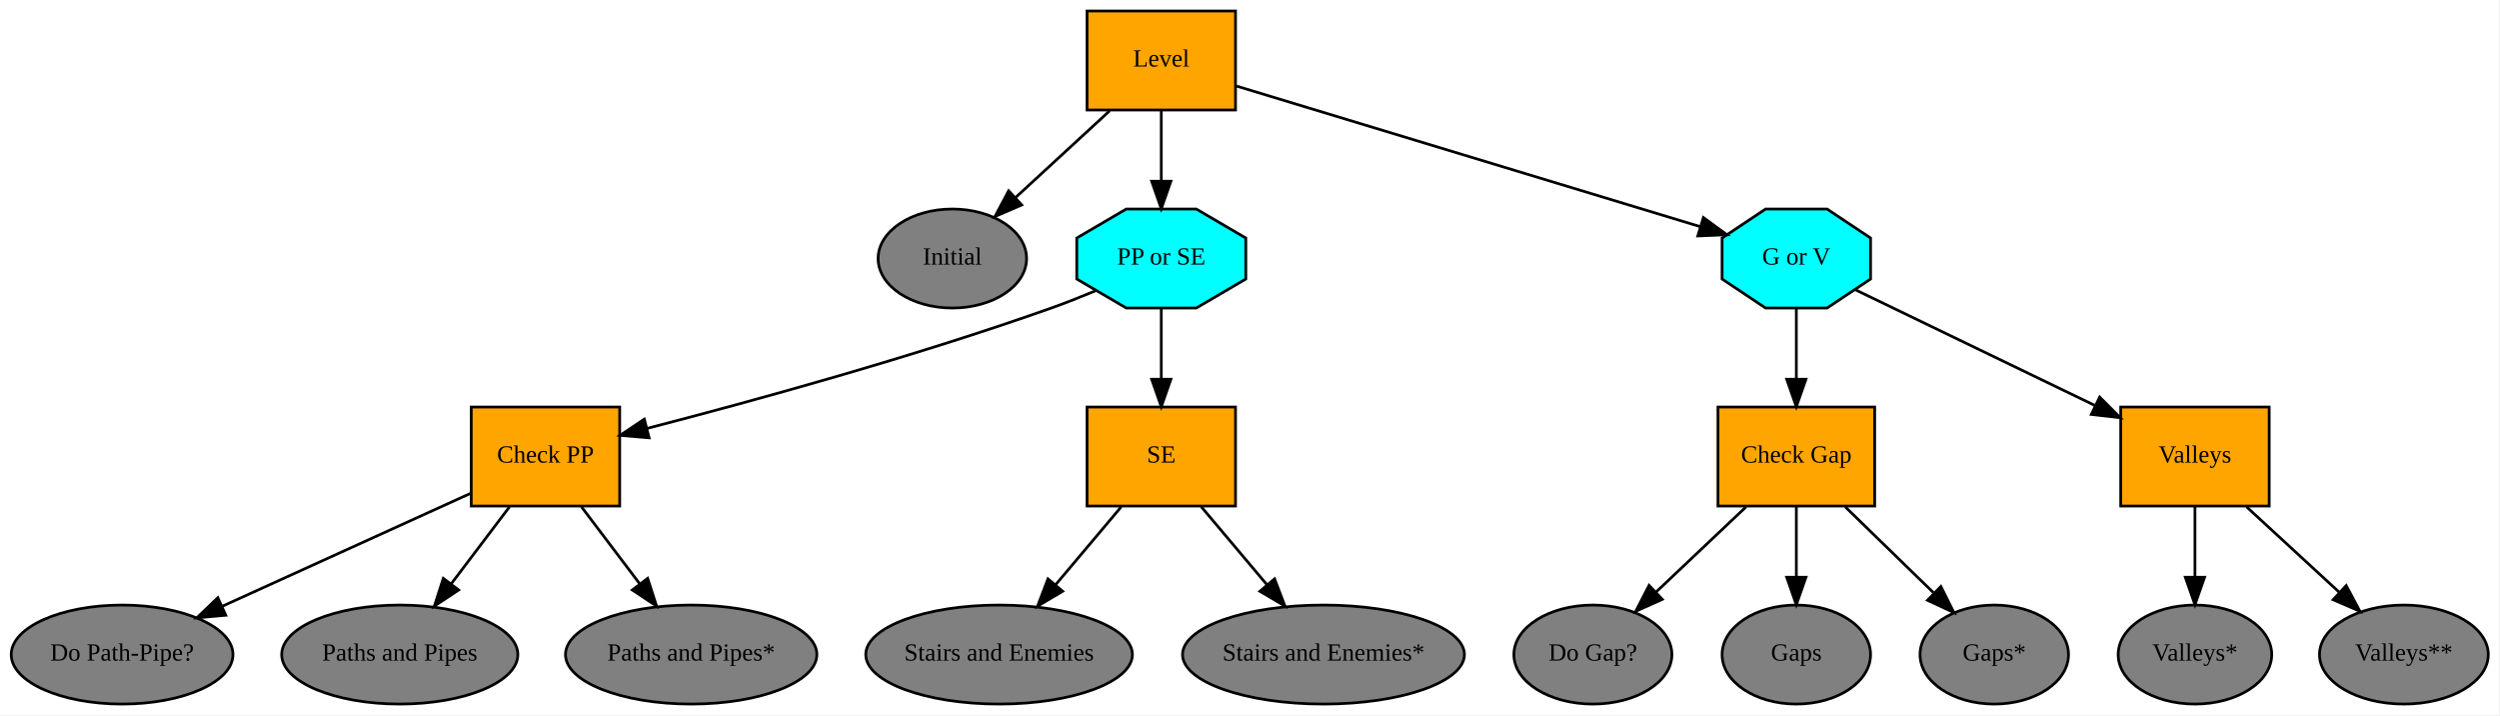
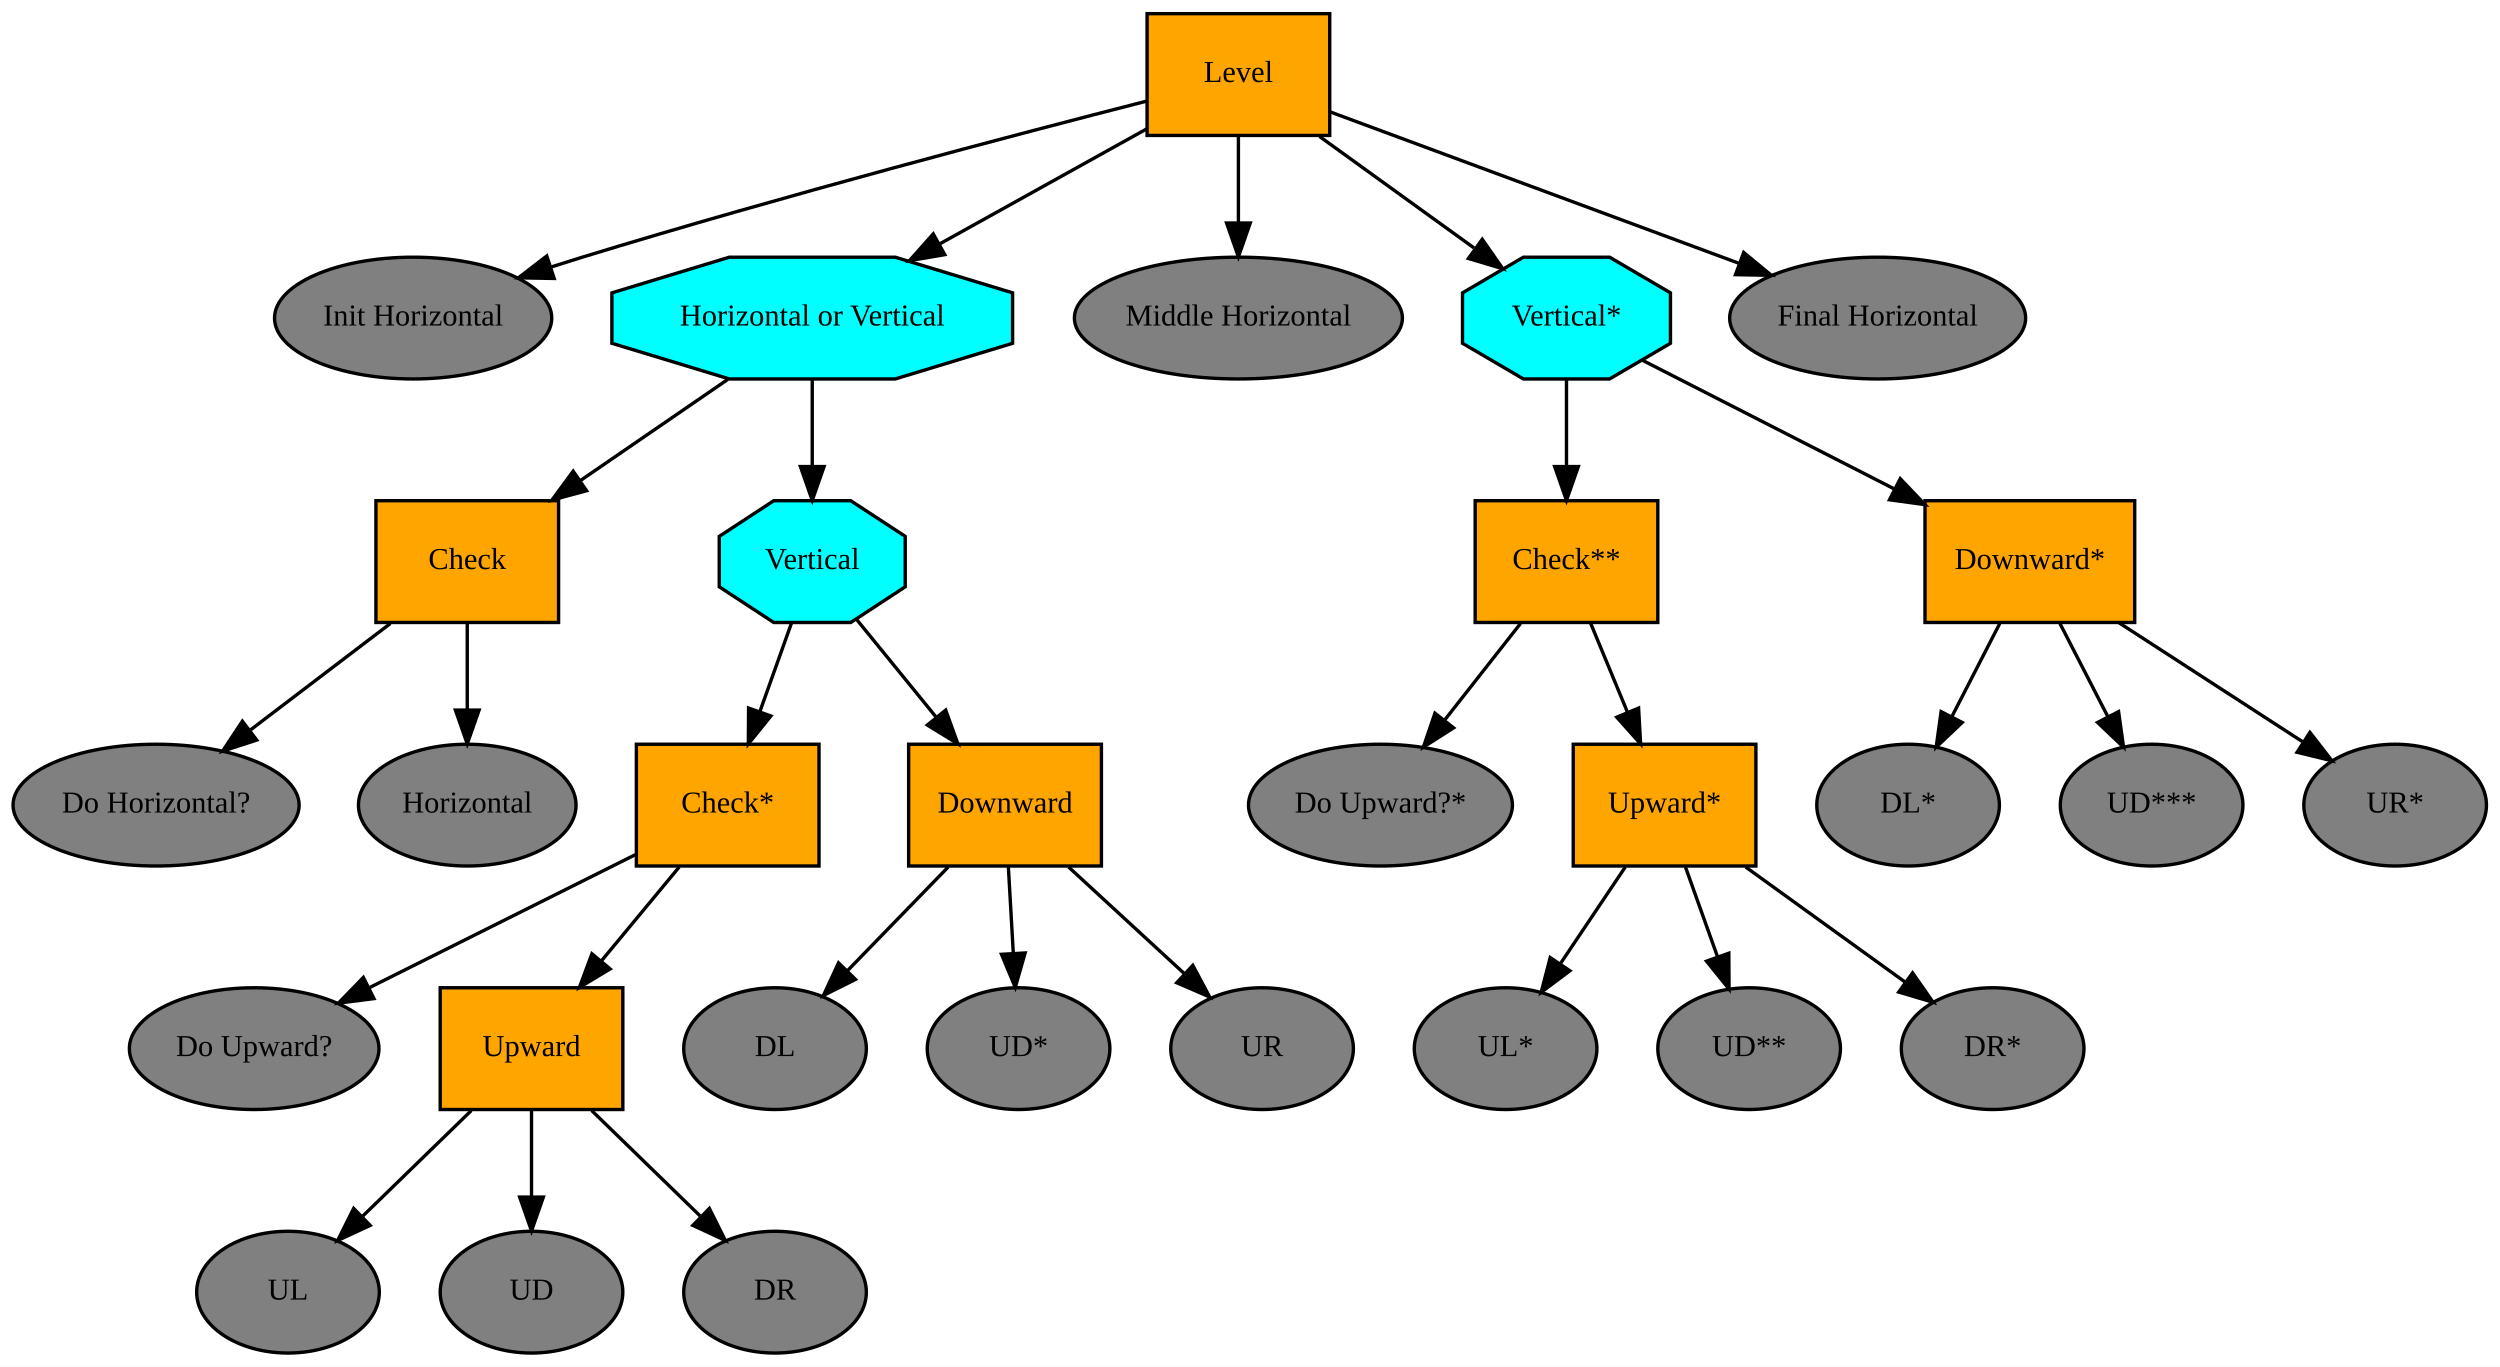
- <svg xmlns="http://www.w3.org/2000/svg" width="909pt" height="260pt" viewBox="0.00 0.00 909.01 260.00">
-   <g id="graph0" class="graph" transform="scale(1 1) rotate(0) translate(4 256)">
-     <polygon fill="white" stroke="none" points="-4,4 -4,-256 905.014,-256 905.014,4 -4,4" />
+ <svg xmlns="http://www.w3.org/2000/svg" width="739pt" height="404pt" viewBox="0.00 0.00 739.15 404.00">
+   <g id="graph0" class="graph" transform="scale(1 1) rotate(0) translate(4 400)">
+     <polygon fill="white" stroke="none" points="-4,4 -4,-400 735.147,-400 735.147,4 -4,4" />
    <g id="node1" class="node">
-       <polygon fill="orange" stroke="black" points="445.415,-252 391.415,-252 391.415,-216 445.415,-216 445.415,-252" />
-       <text text-anchor="middle" x="418.415" y="-231.8" font-family="Times New Roman,serif" font-size="9.00">Level</text>
+       <polygon fill="orange" stroke="black" points="389.147,-396 335.147,-396 335.147,-360 389.147,-360 389.147,-396" />
+       <text text-anchor="middle" x="362.147" y="-375.8" font-family="Times New Roman,serif" font-size="9.00">Level</text>
    </g>
    <g id="node2" class="node">
-       <ellipse fill="gray" stroke="black" cx="342.415" cy="-162" rx="27" ry="18" />
-       <text text-anchor="middle" x="342.415" y="-159.8" font-family="Times New Roman,serif" font-size="9.00">Initial</text>
+       <ellipse fill="gray" stroke="black" cx="118.147" cy="-306" rx="40.984" ry="18" />
+       <text text-anchor="middle" x="118.147" y="-303.8" font-family="Times New Roman,serif" font-size="9.00">Init Horizontal</text>
    </g>
    <g id="edge1" class="edge">
-       <path fill="none" stroke="black" d="M399.628,-215.697C389.3,-206.184 376.401,-194.304 365.467,-184.233" />
-       <polygon fill="black" stroke="black" points="367.644,-181.479 357.917,-177.279 362.902,-186.628 367.644,-181.479" />
+       <path fill="none" stroke="black" d="M335.006,-370.144C297.356,-360.506 227.236,-342.098 168.147,-324 165.174,-323.09 162.112,-322.122 159.036,-321.129" />
+       <polygon fill="black" stroke="black" points="159.85,-317.712 149.257,-317.905 157.659,-324.36 159.85,-317.712" />
    </g>
    <g id="node3" class="node">
-       <polygon fill="cyan" stroke="black" points="449.157,-154.544 449.157,-169.456 431.149,-180 405.681,-180 387.672,-169.456 387.672,-154.544 405.681,-144 431.149,-144 449.157,-154.544" />
-       <text text-anchor="middle" x="418.415" y="-159.8" font-family="Times New Roman,serif" font-size="9.00">PP or SE</text>
+       <polygon fill="cyan" stroke="black" points="295.382,-298.544 295.382,-313.456 260.683,-324 211.611,-324 176.912,-313.456 176.912,-298.544 211.611,-288 260.683,-288 295.382,-298.544" />
+       <text text-anchor="middle" x="236.147" y="-303.8" font-family="Times New Roman,serif" font-size="9.00">Horizontal or Vertical</text>
    </g>
    <g id="edge2" class="edge">
-       <path fill="none" stroke="black" d="M418.415,-215.697C418.415,-207.983 418.415,-198.712 418.415,-190.112" />
-       <polygon fill="black" stroke="black" points="421.915,-190.104 418.415,-180.104 414.915,-190.104 421.915,-190.104" />
+       <path fill="none" stroke="black" d="M335.116,-361.983C317.182,-352.02 293.4,-338.807 273.643,-327.831" />
+       <polygon fill="black" stroke="black" points="275.326,-324.762 264.884,-322.966 271.926,-330.882 275.326,-324.762" />
+     </g>
+     <g id="node18" class="node">
+       <ellipse fill="gray" stroke="black" cx="362.147" cy="-306" rx="48.495" ry="18" />
+       <text text-anchor="middle" x="362.147" y="-303.8" font-family="Times New Roman,serif" font-size="9.00">Middle Horizontal</text>
+     </g>
+     <g id="edge17" class="edge">
+       <path fill="none" stroke="black" d="M362.147,-359.697C362.147,-351.983 362.147,-342.712 362.147,-334.112" />
+       <polygon fill="black" stroke="black" points="365.647,-334.104 362.147,-324.104 358.647,-334.104 365.647,-334.104" />
+     </g>
+     <g id="node19" class="node">
+       <polygon fill="cyan" stroke="black" points="489.889,-298.544 489.889,-313.456 471.881,-324 446.413,-324 428.404,-313.456 428.404,-298.544 446.413,-288 471.881,-288 489.889,-298.544" />
+       <text text-anchor="middle" x="459.147" y="-303.8" font-family="Times New Roman,serif" font-size="9.00">Vertical*</text>
+     </g>
+     <g id="edge18" class="edge">
+       <path fill="none" stroke="black" d="M386.124,-359.697C399.969,-349.705 417.432,-337.103 431.809,-326.728" />
+       <polygon fill="black" stroke="black" points="434.241,-329.289 440.302,-320.599 430.145,-323.613 434.241,-329.289" />
+     </g>
+     <g id="node30" class="node">
+       <ellipse fill="gray" stroke="black" cx="551.147" cy="-306" rx="43.758" ry="18" />
+       <text text-anchor="middle" x="551.147" y="-303.8" font-family="Times New Roman,serif" font-size="9.00">Final Horizontal</text>
+     </g>
+     <g id="edge29" class="edge">
+       <path fill="none" stroke="black" d="M389.226,-366.971C420.895,-355.241 473.645,-335.704 510.295,-322.13" />
+       <polygon fill="black" stroke="black" points="511.546,-325.399 519.708,-318.644 509.115,-318.835 511.546,-325.399" />
+     </g>
+     <g id="node4" class="node">
+       <polygon fill="orange" stroke="black" points="161.147,-252 107.147,-252 107.147,-216 161.147,-216 161.147,-252" />
+       <text text-anchor="middle" x="134.147" y="-231.8" font-family="Times New Roman,serif" font-size="9.00">Check</text>
+     </g>
+     <g id="edge3" class="edge">
+       <path fill="none" stroke="black" d="M211.195,-287.876C198.105,-278.893 181.886,-267.763 167.711,-258.034" />
+       <polygon fill="black" stroke="black" points="169.42,-254.962 159.194,-252.19 165.459,-260.734 169.42,-254.962" />
+     </g>
+     <g id="node7" class="node">
+       <polygon fill="cyan" stroke="black" points="263.639,-226.544 263.639,-241.456 247.535,-252 224.759,-252 208.654,-241.456 208.654,-226.544 224.759,-216 247.535,-216 263.639,-226.544" />
+       <text text-anchor="middle" x="236.147" y="-231.8" font-family="Times New Roman,serif" font-size="9.00">Vertical</text>
+     </g>
+     <g id="edge6" class="edge">
+       <path fill="none" stroke="black" d="M236.147,-287.697C236.147,-279.983 236.147,-270.712 236.147,-262.112" />
+       <polygon fill="black" stroke="black" points="239.647,-262.104 236.147,-252.104 232.647,-262.104 239.647,-262.104" />
+     </g>
+     <g id="node5" class="node">
+       <ellipse fill="gray" stroke="black" cx="42.147" cy="-162" rx="42.294" ry="18" />
+       <text text-anchor="middle" x="42.147" y="-159.8" font-family="Times New Roman,serif" font-size="9.00">Do Horizontal?</text>
+     </g>
+     <g id="edge4" class="edge">
+       <path fill="none" stroke="black" d="M111.405,-215.697C98.921,-206.198 83.336,-194.34 70.113,-184.279" />
+       <polygon fill="black" stroke="black" points="71.899,-181.24 61.821,-177.97 67.66,-186.81 71.899,-181.24" />
+     </g>
+     <g id="node6" class="node">
+       <ellipse fill="gray" stroke="black" cx="134.147" cy="-162" rx="32.164" ry="18" />
+       <text text-anchor="middle" x="134.147" y="-159.8" font-family="Times New Roman,serif" font-size="9.00">Horizontal</text>
+     </g>
+     <g id="edge5" class="edge">
+       <path fill="none" stroke="black" d="M134.147,-215.697C134.147,-207.983 134.147,-198.712 134.147,-190.112" />
+       <polygon fill="black" stroke="black" points="137.647,-190.104 134.147,-180.104 130.647,-190.104 137.647,-190.104" />
+     </g>
+     <g id="node8" class="node">
+       <polygon fill="orange" stroke="black" points="238.147,-180 184.147,-180 184.147,-144 238.147,-144 238.147,-180" />
+       <text text-anchor="middle" x="211.147" y="-159.8" font-family="Times New Roman,serif" font-size="9.00">Check*</text>
+     </g>
+     <g id="edge7" class="edge">
+       <path fill="none" stroke="black" d="M229.967,-215.697C227.151,-207.813 223.755,-198.304 220.627,-189.546" />
+       <polygon fill="black" stroke="black" points="223.915,-188.345 217.255,-180.104 217.323,-190.699 223.915,-188.345" />
+     </g>
+     <g id="node14" class="node">
+       <polygon fill="orange" stroke="black" points="321.647,-180 264.647,-180 264.647,-144 321.647,-144 321.647,-180" />
+       <text text-anchor="middle" x="293.147" y="-159.8" font-family="Times New Roman,serif" font-size="9.00">Downward</text>
+     </g>
+     <g id="edge13" class="edge">
+       <path fill="none" stroke="black" d="M249.367,-216.765C256.285,-208.268 264.91,-197.677 272.67,-188.146" />
+       <polygon fill="black" stroke="black" points="275.603,-190.088 279.203,-180.124 270.174,-185.668 275.603,-190.088" />
+     </g>
+     <g id="node9" class="node">
+       <ellipse fill="gray" stroke="black" cx="71.147" cy="-90" rx="36.901" ry="18" />
+       <text text-anchor="middle" x="71.147" y="-87.8" font-family="Times New Roman,serif" font-size="9.00">Do Upward?</text>
+     </g>
+     <g id="edge8" class="edge">
+       <path fill="none" stroke="black" d="M183.821,-147.337C161.341,-136.097 129.366,-120.11 105.217,-108.035" />
+       <polygon fill="black" stroke="black" points="106.564,-104.796 96.055,-103.454 103.434,-111.057 106.564,-104.796" />
+     </g>
+     <g id="node10" class="node">
+       <polygon fill="orange" stroke="black" points="180.147,-108 126.147,-108 126.147,-72 180.147,-72 180.147,-108" />
+       <text text-anchor="middle" x="153.147" y="-87.8" font-family="Times New Roman,serif" font-size="9.00">Upward</text>
+     </g>
+     <g id="edge9" class="edge">
+       <path fill="none" stroke="black" d="M196.809,-143.697C189.856,-135.305 181.376,-125.07 173.746,-115.861" />
+       <polygon fill="black" stroke="black" points="176.394,-113.571 167.319,-108.104 171.004,-118.038 176.394,-113.571" />
    </g>
    <g id="node11" class="node">
-       <polygon fill="cyan" stroke="black" points="676.415,-154.544 676.415,-169.456 660.598,-180 638.231,-180 622.415,-169.456 622.415,-154.544 638.231,-144 660.598,-144 676.415,-154.544" />
-       <text text-anchor="middle" x="649.415" y="-159.8" font-family="Times New Roman,serif" font-size="9.00">G or V</text>
+       <ellipse fill="gray" stroke="black" cx="81.147" cy="-18" rx="27" ry="18" />
+       <text text-anchor="middle" x="81.147" y="-15.8" font-family="Times New Roman,serif" font-size="9.00">UL</text>
    </g>
    <g id="edge10" class="edge">
-       <path fill="none" stroke="black" d="M445.82,-224.695C487.907,-211.942 568.416,-187.545 614.582,-173.555" />
-       <polygon fill="black" stroke="black" points="615.605,-176.902 624.161,-170.653 613.575,-170.203 615.605,-176.902" />
-     </g>
-     <g id="node4" class="node">
-       <polygon fill="orange" stroke="black" points="221.415,-108 167.415,-108 167.415,-72 221.415,-72 221.415,-108" />
-       <text text-anchor="middle" x="194.415" y="-87.8" font-family="Times New Roman,serif" font-size="9.00">Check PP</text>
-     </g>
-     <g id="edge3" class="edge">
-       <path fill="none" stroke="black" d="M394.488,-150.273C389.239,-148.077 383.676,-145.868 378.415,-144 328.303,-126.208 268.976,-109.958 231.515,-100.269" />
-       <polygon fill="black" stroke="black" points="232.111,-96.808 221.555,-97.714 230.371,-103.589 232.111,-96.808" />
-     </g>
-     <g id="node8" class="node">
-       <polygon fill="orange" stroke="black" points="445.415,-108 391.415,-108 391.415,-72 445.415,-72 445.415,-108" />
-       <text text-anchor="middle" x="418.415" y="-87.8" font-family="Times New Roman,serif" font-size="9.00">SE</text>
-     </g>
-     <g id="edge7" class="edge">
-       <path fill="none" stroke="black" d="M418.415,-143.697C418.415,-135.983 418.415,-126.712 418.415,-118.112" />
-       <polygon fill="black" stroke="black" points="421.915,-118.104 418.415,-108.104 414.915,-118.104 421.915,-118.104" />
-     </g>
-     <g id="node5" class="node">
-       <ellipse fill="gray" stroke="black" cx="40.414" cy="-18" rx="40.329" ry="18" />
-       <text text-anchor="middle" x="40.414" y="-15.8" font-family="Times New Roman,serif" font-size="9.00">Do Path-Pipe?</text>
-     </g>
-     <g id="edge4" class="edge">
-       <path fill="none" stroke="black" d="M167.237,-76.647C142.133,-65.236 104.649,-48.197 76.937,-35.601" />
-       <polygon fill="black" stroke="black" points="78.131,-32.299 67.579,-31.348 75.234,-38.672 78.131,-32.299" />
-     </g>
-     <g id="node6" class="node">
-       <ellipse fill="gray" stroke="black" cx="141.415" cy="-18" rx="42.949" ry="18" />
-       <text text-anchor="middle" x="141.415" y="-15.8" font-family="Times New Roman,serif" font-size="9.00">Paths and Pipes</text>
-     </g>
-     <g id="edge5" class="edge">
-       <path fill="none" stroke="black" d="M181.313,-71.697C174.93,-63.265 167.138,-52.975 160.14,-43.732" />
-       <polygon fill="black" stroke="black" points="162.827,-41.482 154,-35.622 157.246,-45.708 162.827,-41.482" />
-     </g>
-     <g id="node7" class="node">
-       <ellipse fill="gray" stroke="black" cx="247.415" cy="-18" rx="45.722" ry="18" />
-       <text text-anchor="middle" x="247.415" y="-15.8" font-family="Times New Roman,serif" font-size="9.00">Paths and Pipes*</text>
-     </g>
-     <g id="edge6" class="edge">
-       <path fill="none" stroke="black" d="M207.516,-71.697C213.899,-63.265 221.691,-52.975 228.689,-43.732" />
-       <polygon fill="black" stroke="black" points="231.583,-45.708 234.829,-35.622 226.002,-41.482 231.583,-45.708" />
-     </g>
-     <g id="node9" class="node">
-       <ellipse fill="gray" stroke="black" cx="359.415" cy="-18" rx="48.495" ry="18" />
-       <text text-anchor="middle" x="359.415" y="-15.8" font-family="Times New Roman,serif" font-size="9.00">Stairs and Enemies</text>
-     </g>
-     <g id="edge8" class="edge">
-       <path fill="none" stroke="black" d="M403.83,-71.697C396.651,-63.179 387.873,-52.765 380.022,-43.45" />
-       <polygon fill="black" stroke="black" points="382.546,-41.013 373.425,-35.622 377.193,-45.524 382.546,-41.013" />
-     </g>
-     <g id="node10" class="node">
-       <ellipse fill="gray" stroke="black" cx="477.415" cy="-18" rx="51.269" ry="18" />
-       <text text-anchor="middle" x="477.415" y="-15.8" font-family="Times New Roman,serif" font-size="9.00">Stairs and Enemies*</text>
-     </g>
-     <g id="edge9" class="edge">
-       <path fill="none" stroke="black" d="M432.999,-71.697C440.178,-63.179 448.956,-52.765 456.807,-43.45" />
-       <polygon fill="black" stroke="black" points="459.636,-45.524 463.404,-35.622 454.283,-41.013 459.636,-45.524" />
+       <path fill="none" stroke="black" d="M135.349,-71.697C125.659,-62.276 113.582,-50.534 103.288,-40.526" />
+       <polygon fill="black" stroke="black" points="105.443,-37.74 95.834,-33.279 100.564,-42.759 105.443,-37.74" />
    </g>
    <g id="node12" class="node">
-       <polygon fill="orange" stroke="black" points="677.915,-108 620.915,-108 620.915,-72 677.915,-72 677.915,-108" />
-       <text text-anchor="middle" x="649.415" y="-87.8" font-family="Times New Roman,serif" font-size="9.00">Check Gap</text>
+       <ellipse fill="gray" stroke="black" cx="153.147" cy="-18" rx="27" ry="18" />
+       <text text-anchor="middle" x="153.147" y="-15.8" font-family="Times New Roman,serif" font-size="9.00">UD</text>
    </g>
    <g id="edge11" class="edge">
-       <path fill="none" stroke="black" d="M649.415,-143.697C649.415,-135.983 649.415,-126.712 649.415,-118.112" />
-       <polygon fill="black" stroke="black" points="652.915,-118.104 649.415,-108.104 645.915,-118.104 652.915,-118.104" />
+       <path fill="none" stroke="black" d="M153.147,-71.697C153.147,-63.983 153.147,-54.712 153.147,-46.112" />
+       <polygon fill="black" stroke="black" points="156.647,-46.104 153.147,-36.104 149.647,-46.104 156.647,-46.104" />
+     </g>
+     <g id="node13" class="node">
+       <ellipse fill="gray" stroke="black" cx="225.147" cy="-18" rx="27" ry="18" />
+       <text text-anchor="middle" x="225.147" y="-15.8" font-family="Times New Roman,serif" font-size="9.00">DR</text>
+     </g>
+     <g id="edge12" class="edge">
+       <path fill="none" stroke="black" d="M170.944,-71.697C180.634,-62.276 192.712,-50.534 203.005,-40.526" />
+       <polygon fill="black" stroke="black" points="205.729,-42.759 210.46,-33.279 200.85,-37.74 205.729,-42.759" />
+     </g>
+     <g id="node15" class="node">
+       <ellipse fill="gray" stroke="black" cx="225.147" cy="-90" rx="27" ry="18" />
+       <text text-anchor="middle" x="225.147" y="-87.8" font-family="Times New Roman,serif" font-size="9.00">DL</text>
+     </g>
+     <g id="edge14" class="edge">
+       <path fill="none" stroke="black" d="M276.338,-143.697C267.311,-134.405 256.092,-122.855 246.459,-112.939" />
+       <polygon fill="black" stroke="black" points="248.942,-110.472 239.464,-105.738 243.921,-115.35 248.942,-110.472" />
    </g>
    <g id="node16" class="node">
-       <polygon fill="orange" stroke="black" points="821.415,-108 767.415,-108 767.415,-72 821.415,-72 821.415,-108" />
-       <text text-anchor="middle" x="794.415" y="-87.8" font-family="Times New Roman,serif" font-size="9.00">Valleys</text>
+       <ellipse fill="gray" stroke="black" cx="297.147" cy="-90" rx="27" ry="18" />
+       <text text-anchor="middle" x="297.147" y="-87.8" font-family="Times New Roman,serif" font-size="9.00">UD*</text>
    </g>
    <g id="edge15" class="edge">
-       <path fill="none" stroke="black" d="M670.81,-150.671C693.712,-139.615 730.458,-121.876 757.942,-108.607" />
-       <polygon fill="black" stroke="black" points="759.756,-111.618 767.24,-104.119 756.712,-105.315 759.756,-111.618" />
-     </g>
-     <g id="node13" class="node">
-       <ellipse fill="gray" stroke="black" cx="575.415" cy="-18" rx="28.736" ry="18" />
-       <text text-anchor="middle" x="575.415" y="-15.8" font-family="Times New Roman,serif" font-size="9.00">Do Gap?</text>
-     </g>
-     <g id="edge12" class="edge">
-       <path fill="none" stroke="black" d="M631.122,-71.697C621.204,-62.314 608.851,-50.629 598.299,-40.648" />
-       <polygon fill="black" stroke="black" points="600.665,-38.068 590.995,-33.738 595.855,-43.153 600.665,-38.068" />
-     </g>
-     <g id="node14" class="node">
-       <ellipse fill="gray" stroke="black" cx="649.415" cy="-18" rx="27" ry="18" />
-       <text text-anchor="middle" x="649.415" y="-15.8" font-family="Times New Roman,serif" font-size="9.00">Gaps</text>
-     </g>
-     <g id="edge13" class="edge">
-       <path fill="none" stroke="black" d="M649.415,-71.697C649.415,-63.983 649.415,-54.712 649.415,-46.112" />
-       <polygon fill="black" stroke="black" points="652.915,-46.104 649.415,-36.104 645.915,-46.104 652.915,-46.104" />
-     </g>
-     <g id="node15" class="node">
-       <ellipse fill="gray" stroke="black" cx="721.415" cy="-18" rx="27" ry="18" />
-       <text text-anchor="middle" x="721.415" y="-15.8" font-family="Times New Roman,serif" font-size="9.00">Gaps*</text>
-     </g>
-     <g id="edge14" class="edge">
-       <path fill="none" stroke="black" d="M667.212,-71.697C676.902,-62.276 688.979,-50.534 699.273,-40.526" />
-       <polygon fill="black" stroke="black" points="701.997,-42.759 706.728,-33.279 697.118,-37.74 701.997,-42.759" />
+       <path fill="none" stroke="black" d="M294.135,-143.697C294.576,-135.983 295.106,-126.712 295.597,-118.112" />
+       <polygon fill="black" stroke="black" points="299.093,-118.288 296.169,-108.104 292.104,-117.888 299.093,-118.288" />
    </g>
    <g id="node17" class="node">
-       <ellipse fill="gray" stroke="black" cx="794.415" cy="-18" rx="27.927" ry="18" />
-       <text text-anchor="middle" x="794.415" y="-15.8" font-family="Times New Roman,serif" font-size="9.00">Valleys*</text>
+       <ellipse fill="gray" stroke="black" cx="369.147" cy="-90" rx="27" ry="18" />
+       <text text-anchor="middle" x="369.147" y="-87.8" font-family="Times New Roman,serif" font-size="9.00">UR</text>
    </g>
    <g id="edge16" class="edge">
-       <path fill="none" stroke="black" d="M794.415,-71.697C794.415,-63.983 794.415,-54.712 794.415,-46.112" />
-       <polygon fill="black" stroke="black" points="797.915,-46.104 794.415,-36.104 790.915,-46.104 797.915,-46.104" />
-     </g>
-     <g id="node18" class="node">
-       <ellipse fill="gray" stroke="black" cx="870.415" cy="-18" rx="30.7" ry="18" />
-       <text text-anchor="middle" x="870.415" y="-15.8" font-family="Times New Roman,serif" font-size="9.00">Valleys**</text>
-     </g>
-     <g id="edge17" class="edge">
-       <path fill="none" stroke="black" d="M813.201,-71.697C823.388,-62.314 836.075,-50.629 846.911,-40.648" />
-       <polygon fill="black" stroke="black" points="849.429,-43.087 854.413,-33.738 844.686,-37.939 849.429,-43.087" />
+       <path fill="none" stroke="black" d="M311.933,-143.697C322.262,-134.184 335.16,-122.304 346.094,-112.233" />
+       <polygon fill="black" stroke="black" points="348.659,-114.628 353.644,-105.279 343.917,-109.479 348.659,-114.628" />
+     </g>
+     <g id="node20" class="node">
+       <polygon fill="orange" stroke="black" points="486.147,-252 432.147,-252 432.147,-216 486.147,-216 486.147,-252" />
+       <text text-anchor="middle" x="459.147" y="-231.8" font-family="Times New Roman,serif" font-size="9.00">Check**</text>
+     </g>
+     <g id="edge19" class="edge">
+       <path fill="none" stroke="black" d="M459.147,-287.697C459.147,-279.983 459.147,-270.712 459.147,-262.112" />
+       <polygon fill="black" stroke="black" points="462.647,-262.104 459.147,-252.104 455.647,-262.104 462.647,-262.104" />
+     </g>
+     <g id="node26" class="node">
+       <polygon fill="orange" stroke="black" points="627.147,-252 565.147,-252 565.147,-216 627.147,-216 627.147,-252" />
+       <text text-anchor="middle" x="596.147" y="-231.8" font-family="Times New Roman,serif" font-size="9.00">Downward*</text>
+     </g>
+     <g id="edge25" class="edge">
+       <path fill="none" stroke="black" d="M481.463,-293.597C501.633,-283.292 531.802,-267.877 556.135,-255.444" />
+       <polygon fill="black" stroke="black" points="557.83,-258.508 565.142,-250.842 554.645,-252.275 557.83,-258.508" />
+     </g>
+     <g id="node21" class="node">
+       <ellipse fill="gray" stroke="black" cx="404.147" cy="-162" rx="39.021" ry="18" />
+       <text text-anchor="middle" x="404.147" y="-159.8" font-family="Times New Roman,serif" font-size="9.00">Do Upward?*</text>
+     </g>
+     <g id="edge20" class="edge">
+       <path fill="none" stroke="black" d="M445.551,-215.697C438.76,-207.054 430.435,-196.458 423.035,-187.039" />
+       <polygon fill="black" stroke="black" points="425.762,-184.845 416.832,-179.145 420.258,-189.17 425.762,-184.845" />
+     </g>
+     <g id="node22" class="node">
+       <polygon fill="orange" stroke="black" points="515.147,-180 461.147,-180 461.147,-144 515.147,-144 515.147,-180" />
+       <text text-anchor="middle" x="488.147" y="-159.8" font-family="Times New Roman,serif" font-size="9.00">Upward*</text>
+     </g>
+     <g id="edge21" class="edge">
+       <path fill="none" stroke="black" d="M466.315,-215.697C469.581,-207.813 473.521,-198.304 477.149,-189.546" />
+       <polygon fill="black" stroke="black" points="480.467,-190.683 481.06,-180.104 474,-188.003 480.467,-190.683" />
+     </g>
+     <g id="node23" class="node">
+       <ellipse fill="gray" stroke="black" cx="441.147" cy="-90" rx="27" ry="18" />
+       <text text-anchor="middle" x="441.147" y="-87.8" font-family="Times New Roman,serif" font-size="9.00">UL*</text>
+     </g>
+     <g id="edge22" class="edge">
+       <path fill="none" stroke="black" d="M476.529,-143.697C470.761,-135.106 463.696,-124.585 457.401,-115.209" />
+       <polygon fill="black" stroke="black" points="460.149,-113.022 451.669,-106.671 454.337,-116.924 460.149,-113.022" />
+     </g>
+     <g id="node24" class="node">
+       <ellipse fill="gray" stroke="black" cx="513.147" cy="-90" rx="27" ry="18" />
+       <text text-anchor="middle" x="513.147" y="-87.8" font-family="Times New Roman,serif" font-size="9.00">UD**</text>
+     </g>
+     <g id="edge23" class="edge">
+       <path fill="none" stroke="black" d="M494.326,-143.697C497.184,-135.696 500.639,-126.02 503.806,-117.155" />
+       <polygon fill="black" stroke="black" points="507.143,-118.217 507.21,-107.622 500.551,-115.863 507.143,-118.217" />
+     </g>
+     <g id="node25" class="node">
+       <ellipse fill="gray" stroke="black" cx="585.147" cy="-90" rx="27" ry="18" />
+       <text text-anchor="middle" x="585.147" y="-87.8" font-family="Times New Roman,serif" font-size="9.00">DR*</text>
+     </g>
+     <g id="edge24" class="edge">
+       <path fill="none" stroke="black" d="M512.124,-143.697C526.475,-133.34 544.713,-120.179 559.372,-109.6" />
+       <polygon fill="black" stroke="black" points="561.472,-112.401 567.533,-103.711 557.376,-106.724 561.472,-112.401" />
+     </g>
+     <g id="node27" class="node">
+       <ellipse fill="gray" stroke="black" cx="560.147" cy="-162" rx="27" ry="18" />
+       <text text-anchor="middle" x="560.147" y="-159.8" font-family="Times New Roman,serif" font-size="9.00">DL*</text>
+     </g>
+     <g id="edge26" class="edge">
+       <path fill="none" stroke="black" d="M587.248,-215.697C582.983,-207.403 577.792,-197.311 573.1,-188.187" />
+       <polygon fill="black" stroke="black" points="576.136,-186.437 568.449,-179.145 569.911,-189.638 576.136,-186.437" />
+     </g>
+     <g id="node28" class="node">
+       <ellipse fill="gray" stroke="black" cx="632.147" cy="-162" rx="27" ry="18" />
+       <text text-anchor="middle" x="632.147" y="-159.8" font-family="Times New Roman,serif" font-size="9.00">UD***</text>
+     </g>
+     <g id="edge27" class="edge">
+       <path fill="none" stroke="black" d="M605.045,-215.697C609.311,-207.403 614.501,-197.311 619.193,-188.187" />
+       <polygon fill="black" stroke="black" points="622.383,-189.638 623.844,-179.145 616.158,-186.437 622.383,-189.638" />
+     </g>
+     <g id="node29" class="node">
+       <ellipse fill="gray" stroke="black" cx="704.147" cy="-162" rx="27" ry="18" />
+       <text text-anchor="middle" x="704.147" y="-159.8" font-family="Times New Roman,serif" font-size="9.00">UR*</text>
+     </g>
+     <g id="edge28" class="edge">
+       <path fill="none" stroke="black" d="M622.566,-215.876C639.006,-205.221 660.107,-191.544 676.73,-180.77" />
+       <polygon fill="black" stroke="black" points="678.958,-183.497 685.446,-175.121 675.151,-177.623 678.958,-183.497" />
    </g>
  </g>
</svg>
